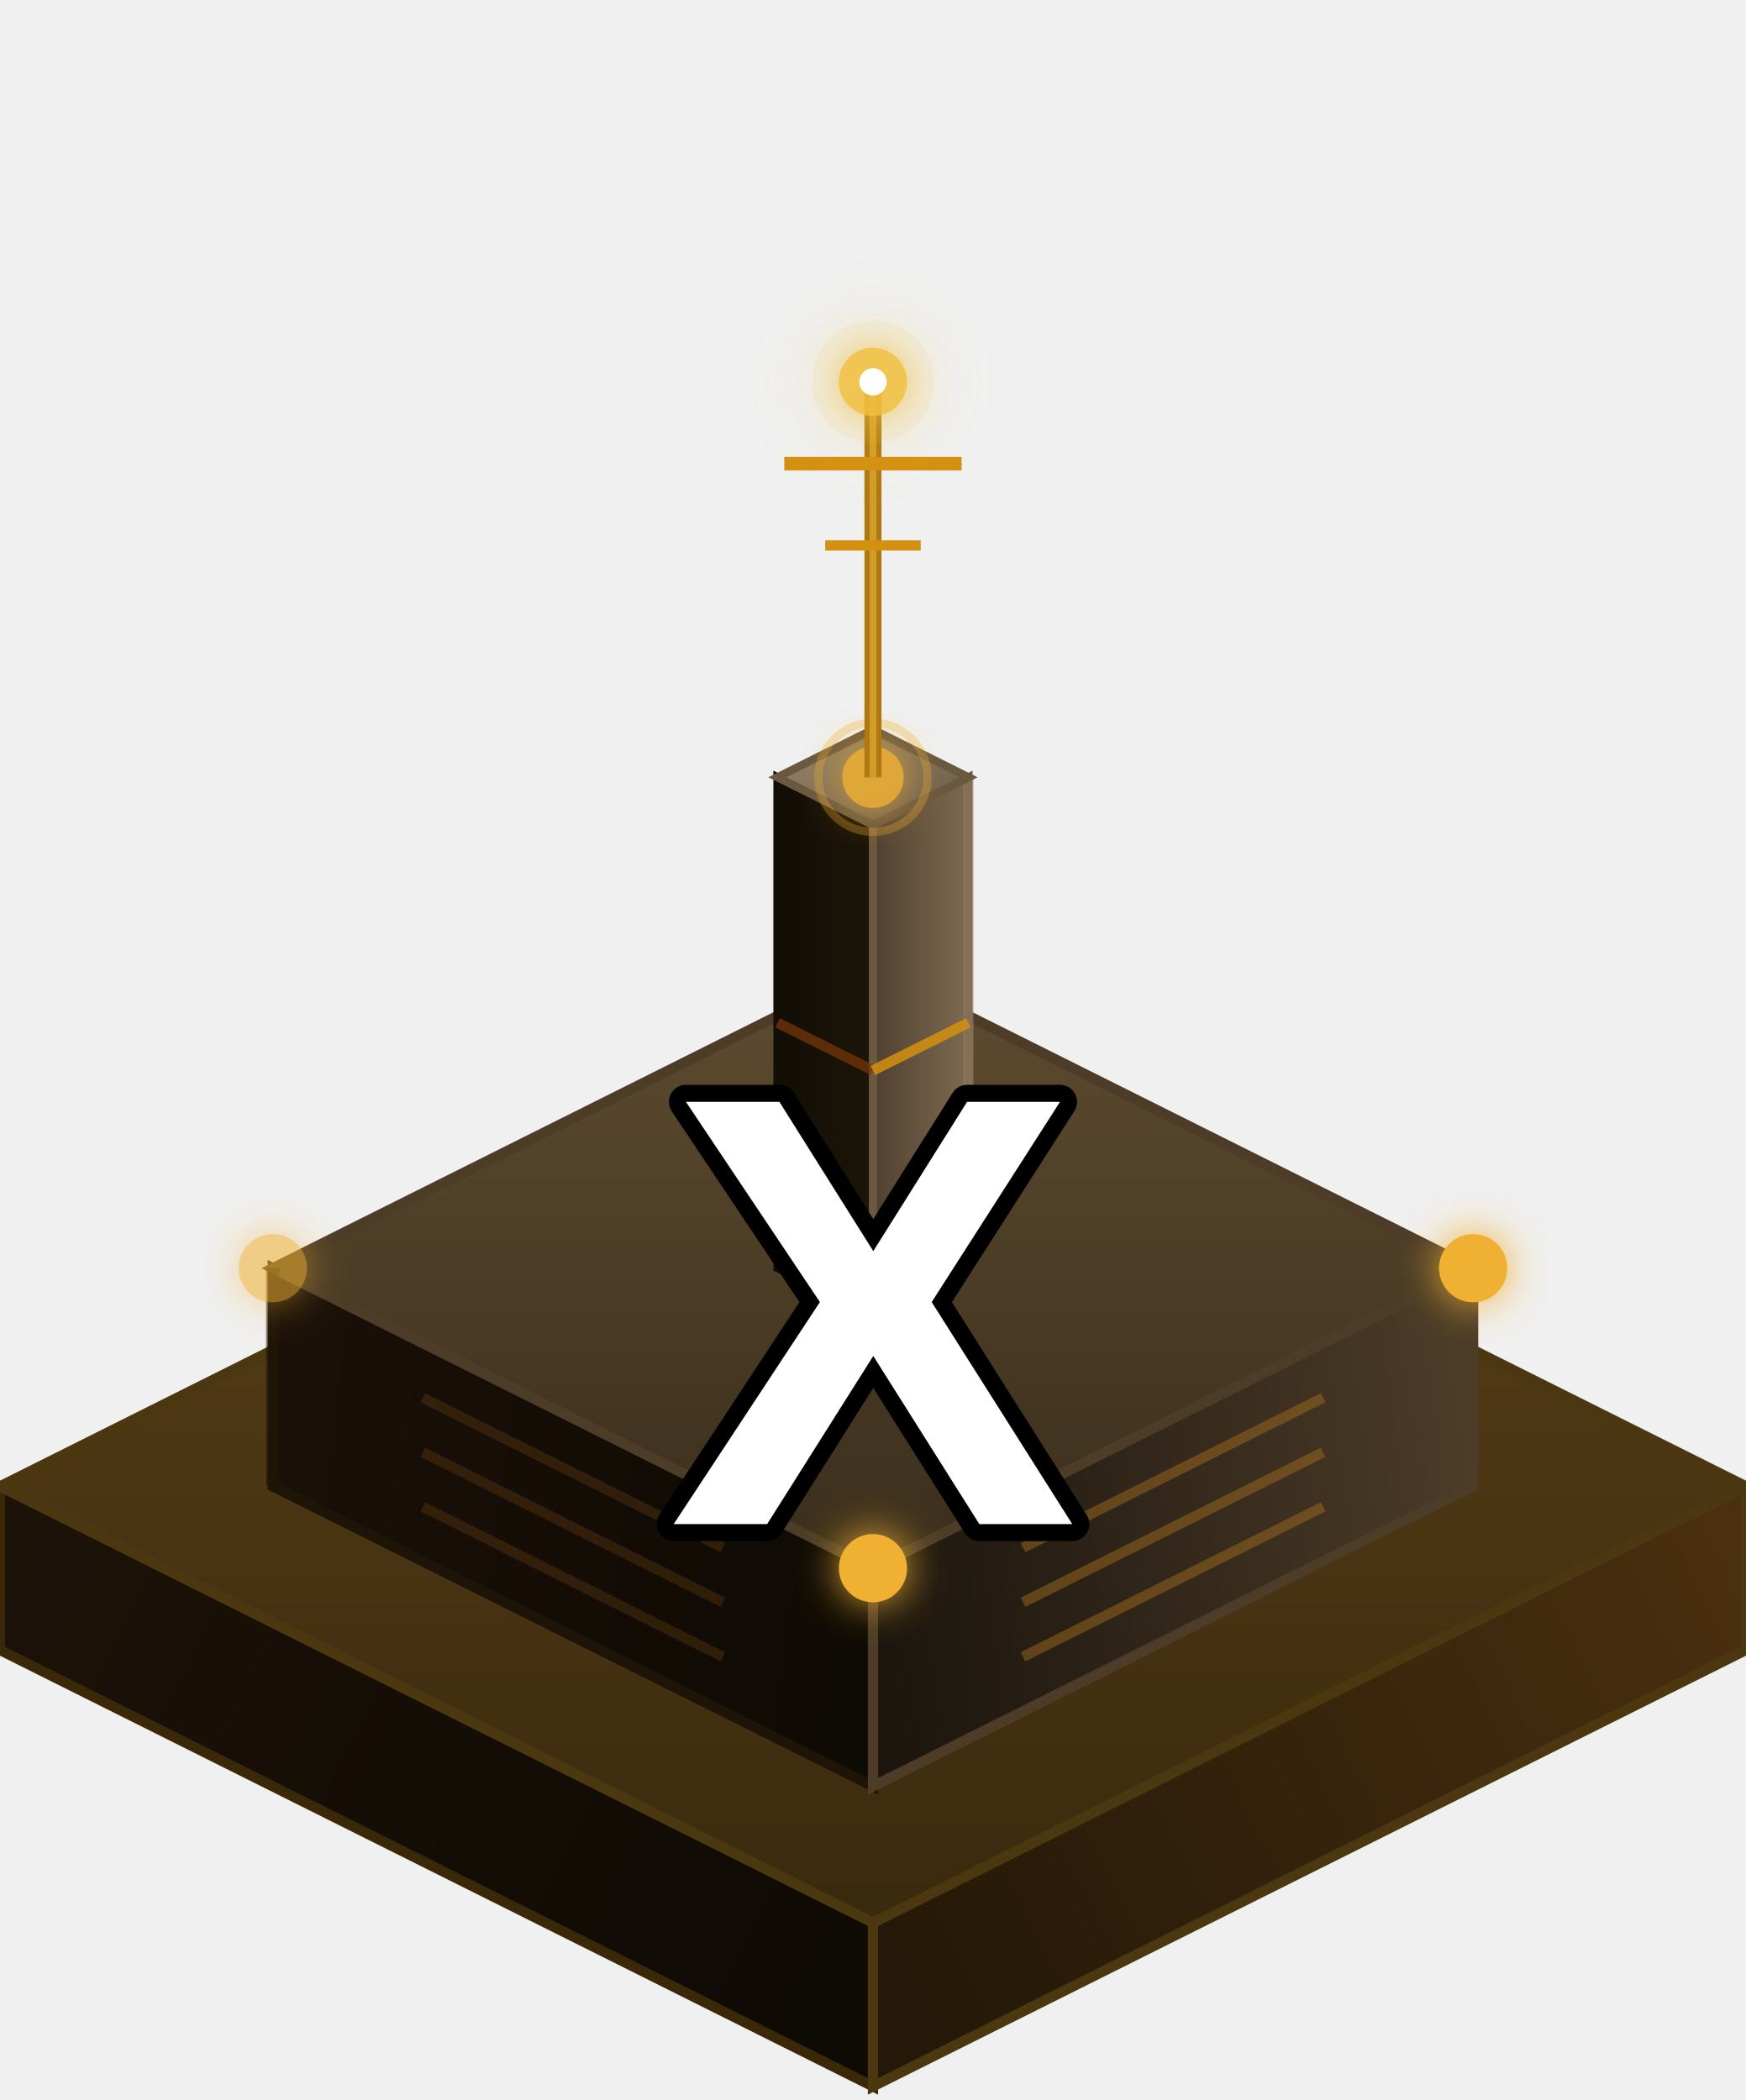
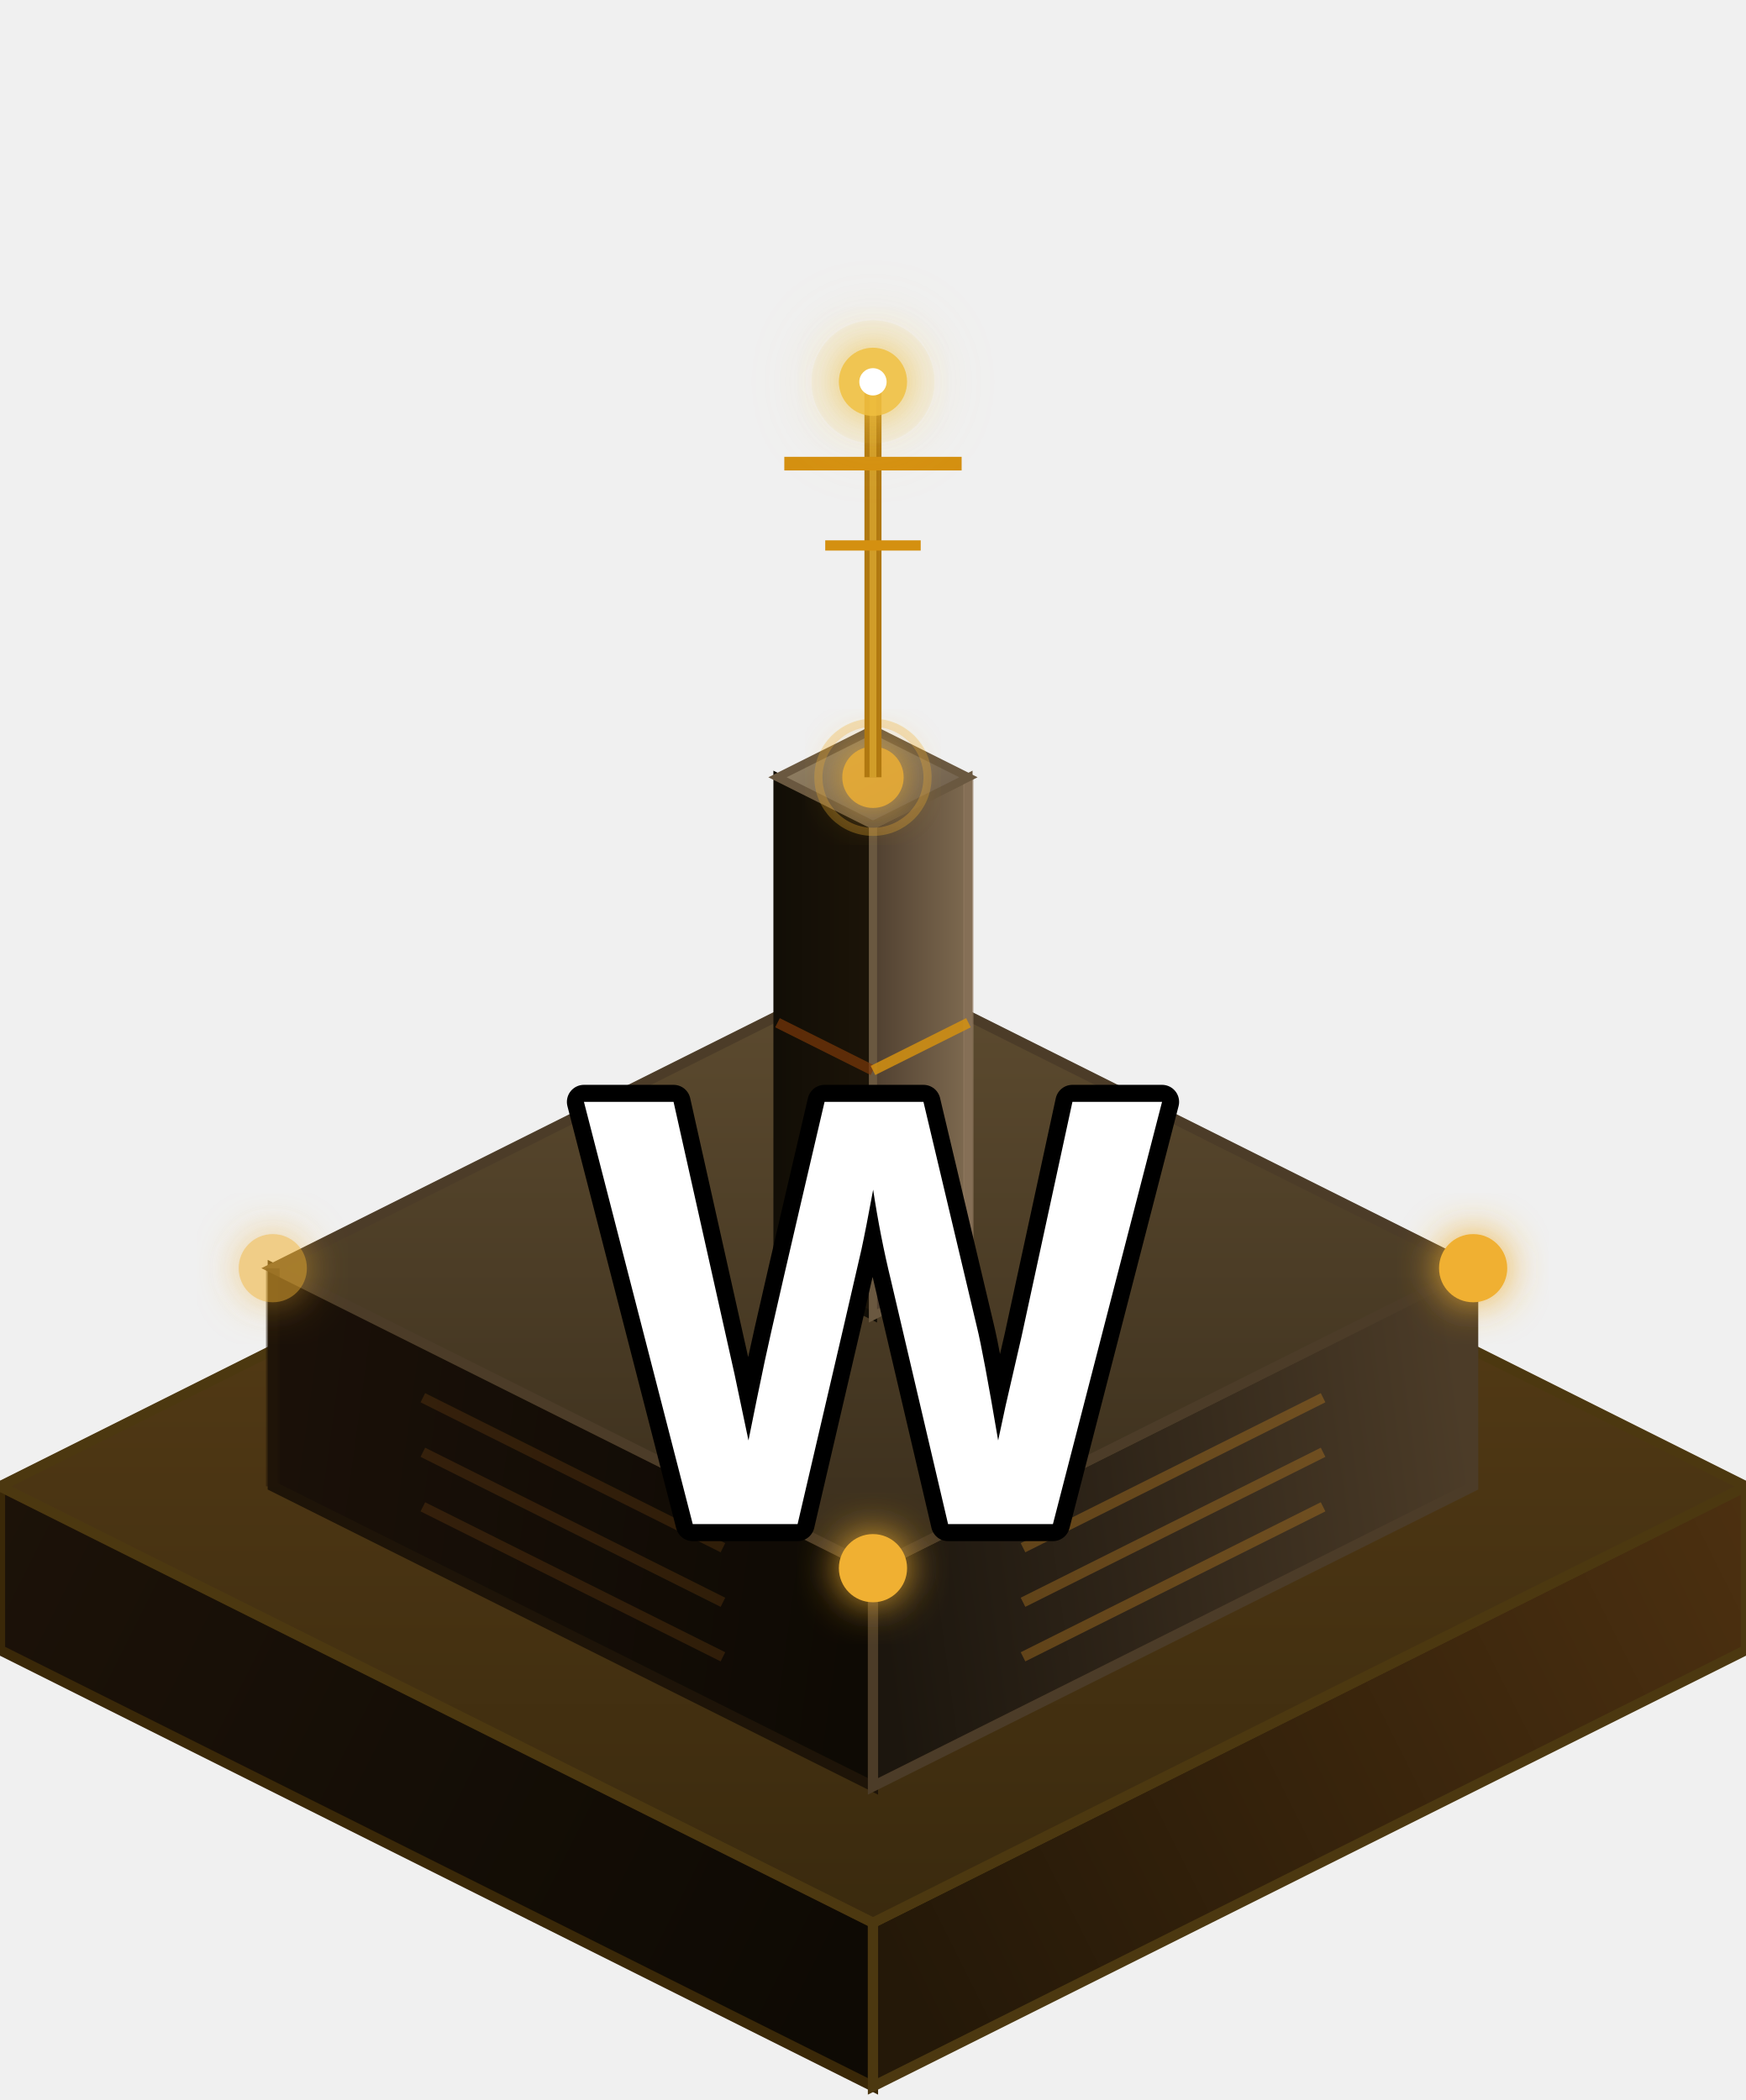
<svg xmlns="http://www.w3.org/2000/svg" viewBox="-128 -178 256 308" width="256" height="308">
  <defs>
    <linearGradient id="fR" gradientUnits="userSpaceOnUse" x1="128" y1="40" x2="0" y2="104">
      <stop offset="0%" stop-color="#4c3010" />
      <stop offset="100%" stop-color="#241808" />
    </linearGradient>
    <linearGradient id="fL" gradientUnits="userSpaceOnUse" x1="-128" y1="40" x2="0" y2="104">
      <stop offset="0%" stop-color="#1c1208" />
      <stop offset="100%" stop-color="#0e0a04" />
    </linearGradient>
    <linearGradient id="fT" gradientUnits="userSpaceOnUse" x1="0" y1="-24" x2="0" y2="104">
      <stop offset="0%" stop-color="#5c4018" />
      <stop offset="100%" stop-color="#3a2a0e" />
    </linearGradient>
    <linearGradient id="bR" gradientUnits="userSpaceOnUse" x1="88" y1="4" x2="0" y2="16">
      <stop offset="0%" stop-color="#4c3c28" />
      <stop offset="60%" stop-color="#2e2418" />
      <stop offset="100%" stop-color="#1c160e" />
    </linearGradient>
    <linearGradient id="bL" gradientUnits="userSpaceOnUse" x1="-88" y1="4" x2="0" y2="16">
      <stop offset="0%" stop-color="#1a1008" />
      <stop offset="100%" stop-color="#0e0a04" />
    </linearGradient>
    <linearGradient id="bT" gradientUnits="userSpaceOnUse" x1="0" y1="-72" x2="0" y2="16">
      <stop offset="0%" stop-color="#5e4c30" />
      <stop offset="100%" stop-color="#3a2e1c" />
    </linearGradient>
    <linearGradient id="cyR" x1="0" y1="0.5" x2="1" y2="0.5">
      <stop offset="0%" stop-color="#504030" />
      <stop offset="100%" stop-color="#7e6a50" />
    </linearGradient>
    <linearGradient id="cyL" x1="0" y1="0.5" x2="1" y2="0.5">
      <stop offset="0%" stop-color="#120e06" />
      <stop offset="100%" stop-color="#1c1408" />
    </linearGradient>
    <linearGradient id="cyTop" x1="0" y1="0" x2="1" y2="1">
      <stop offset="0%" stop-color="#9a8868" />
      <stop offset="100%" stop-color="#685848" />
    </linearGradient>
    <filter id="glow" x="-60%" y="-60%" width="220%" height="220%">
      <feGaussianBlur stdDeviation="3" result="blur" />
      <feMerge>
        <feMergeNode in="blur" />
        <feMergeNode in="SourceGraphic" />
      </feMerge>
    </filter>
    <filter id="softglow" x="-80%" y="-80%" width="260%" height="260%">
      <feGaussianBlur stdDeviation="5" result="blur" />
      <feMerge>
        <feMergeNode in="blur" />
        <feMergeNode in="SourceGraphic" />
      </feMerge>
    </filter>
  </defs>
  <polygon points="-128,64 0,128 0,104 -128,40" fill="url(#fL)" stroke="#3a2808" stroke-width="1.5" />
  <polygon points="128,64 0,128 0,104 128,40" fill="url(#fR)" stroke="#4c3810" stroke-width="1.5" />
  <polygon points="0,-24 128,40 0,104 -128,40" fill="url(#fT)" stroke="#4c3810" stroke-width="1.5" />
  <g transform="translate(0, 36)">
    <polygon points="-88,4 0,48 0,16 -88,-28" fill="url(#bL)" stroke="#1e1408" stroke-width="1.5" />
    <polygon points="88,4 0,48 0,16 88,-28" fill="url(#bR)" stroke="#4c3c28" stroke-width="1.5" />
    <polygon points="0,-72 88,-28 0,16 -88,-28" fill="url(#bT)" stroke="#4c3c28" stroke-width="1.5" />
    <line x1="66" y1="7" x2="22" y2="29" stroke="#a87020" stroke-width="1.5" opacity="0.45" />
    <line x1="66" y1="-1" x2="22" y2="21" stroke="#a87020" stroke-width="1.5" opacity="0.45" />
    <line x1="66" y1="-9" x2="22" y2="13" stroke="#a87020" stroke-width="1.5" opacity="0.45" />
    <line x1="-88" y1="4" x2="-88" y2="-28" stroke="#201408" stroke-width="2" opacity="0.5" />
    <line x1="-66" y1="7" x2="-22" y2="29" stroke="#6a4010" stroke-width="1.5" opacity="0.35" />
    <line x1="-66" y1="-1" x2="-22" y2="21" stroke="#6a4010" stroke-width="1.5" opacity="0.35" />
    <line x1="-66" y1="-9" x2="-22" y2="13" stroke="#6a4010" stroke-width="1.5" opacity="0.35" />
    <circle cx="88" cy="-28" r="5" fill="#f0b030" filter="url(#glow)" />
    <circle cx="-88" cy="-28" r="5" fill="#f0b030" filter="url(#glow)" opacity="0.55" />
    <circle cx="0" cy="16" r="5" fill="#f0b030" filter="url(#glow)" />
    <polygon points="-14,-28 0,-21 0,-93 -14,-100" fill="url(#cyL)" stroke="#120e06" stroke-width="1.2" />
    <polygon points="14,-28 0,-21 0,-93 14,-100" fill="url(#cyR)" stroke="#6a5840" stroke-width="1.2" />
    <line x1="14" y1="-28" x2="14" y2="-100" stroke="#9a8268" stroke-width="1.5" opacity="0.55" />
    <line x1="-14" y1="-64" x2="0" y2="-57" stroke="#7a3808" stroke-width="1.5" opacity="0.7" />
    <line x1="14" y1="-64" x2="0" y2="-57" stroke="#d49010" stroke-width="1.5" opacity="0.85" />
    <polygon points="0,-107 14,-100 0,-93 -14,-100" fill="url(#cyTop)" stroke="#6a5840" stroke-width="1.2" />
    <circle cx="0" cy="-100" r="4.5" fill="#f0b030" opacity="0.85" filter="url(#glow)" />
    <circle cx="0" cy="-100" r="8" fill="none" stroke="#f0b030" stroke-width="1.2" opacity="0.3" />
    <line x1="0" y1="-100" x2="0" y2="-158" stroke="#b07810" stroke-width="2.5" />
    <line x1="0" y1="-100" x2="0" y2="-158" stroke="#f0c040" stroke-width="1" opacity="0.52" />
    <line x1="-13" y1="-146" x2="13" y2="-146" stroke="#d49010" stroke-width="2" />
    <line x1="-7" y1="-134" x2="7" y2="-134" stroke="#d49010" stroke-width="1.5" />
    <circle cx="0" cy="-158" r="9" fill="#f0c040" opacity="0.12" filter="url(#softglow)" />
    <circle cx="0" cy="-158" r="5" fill="#f0c040" opacity="0.88" filter="url(#glow)" />
    <circle cx="0" cy="-158" r="2" fill="#ffffff" />
  </g>
  <g>
-     <text x="0" y="20" font-family="'Arial Black', Arial, sans-serif" font-weight="900" font-size="90" text-anchor="middle" dominant-baseline="middle" fill="none" stroke="#000000" stroke-width="5" stroke-linejoin="round">X</text>
-     <text x="0" y="20" font-family="'Arial Black', Arial, sans-serif" font-weight="900" font-size="90" text-anchor="middle" dominant-baseline="middle" fill="#ffffff">X</text>
+     <text x="0" y="20" font-family="'Arial Black', Arial, sans-serif" font-weight="900" font-size="90" text-anchor="middle" dominant-baseline="middle" fill="none" stroke="#000000" stroke-width="5" stroke-linejoin="round">W</text>
+     <text x="0" y="20" font-family="'Arial Black', Arial, sans-serif" font-weight="900" font-size="90" text-anchor="middle" dominant-baseline="middle" fill="#ffffff">W</text>
  </g>
</svg>
